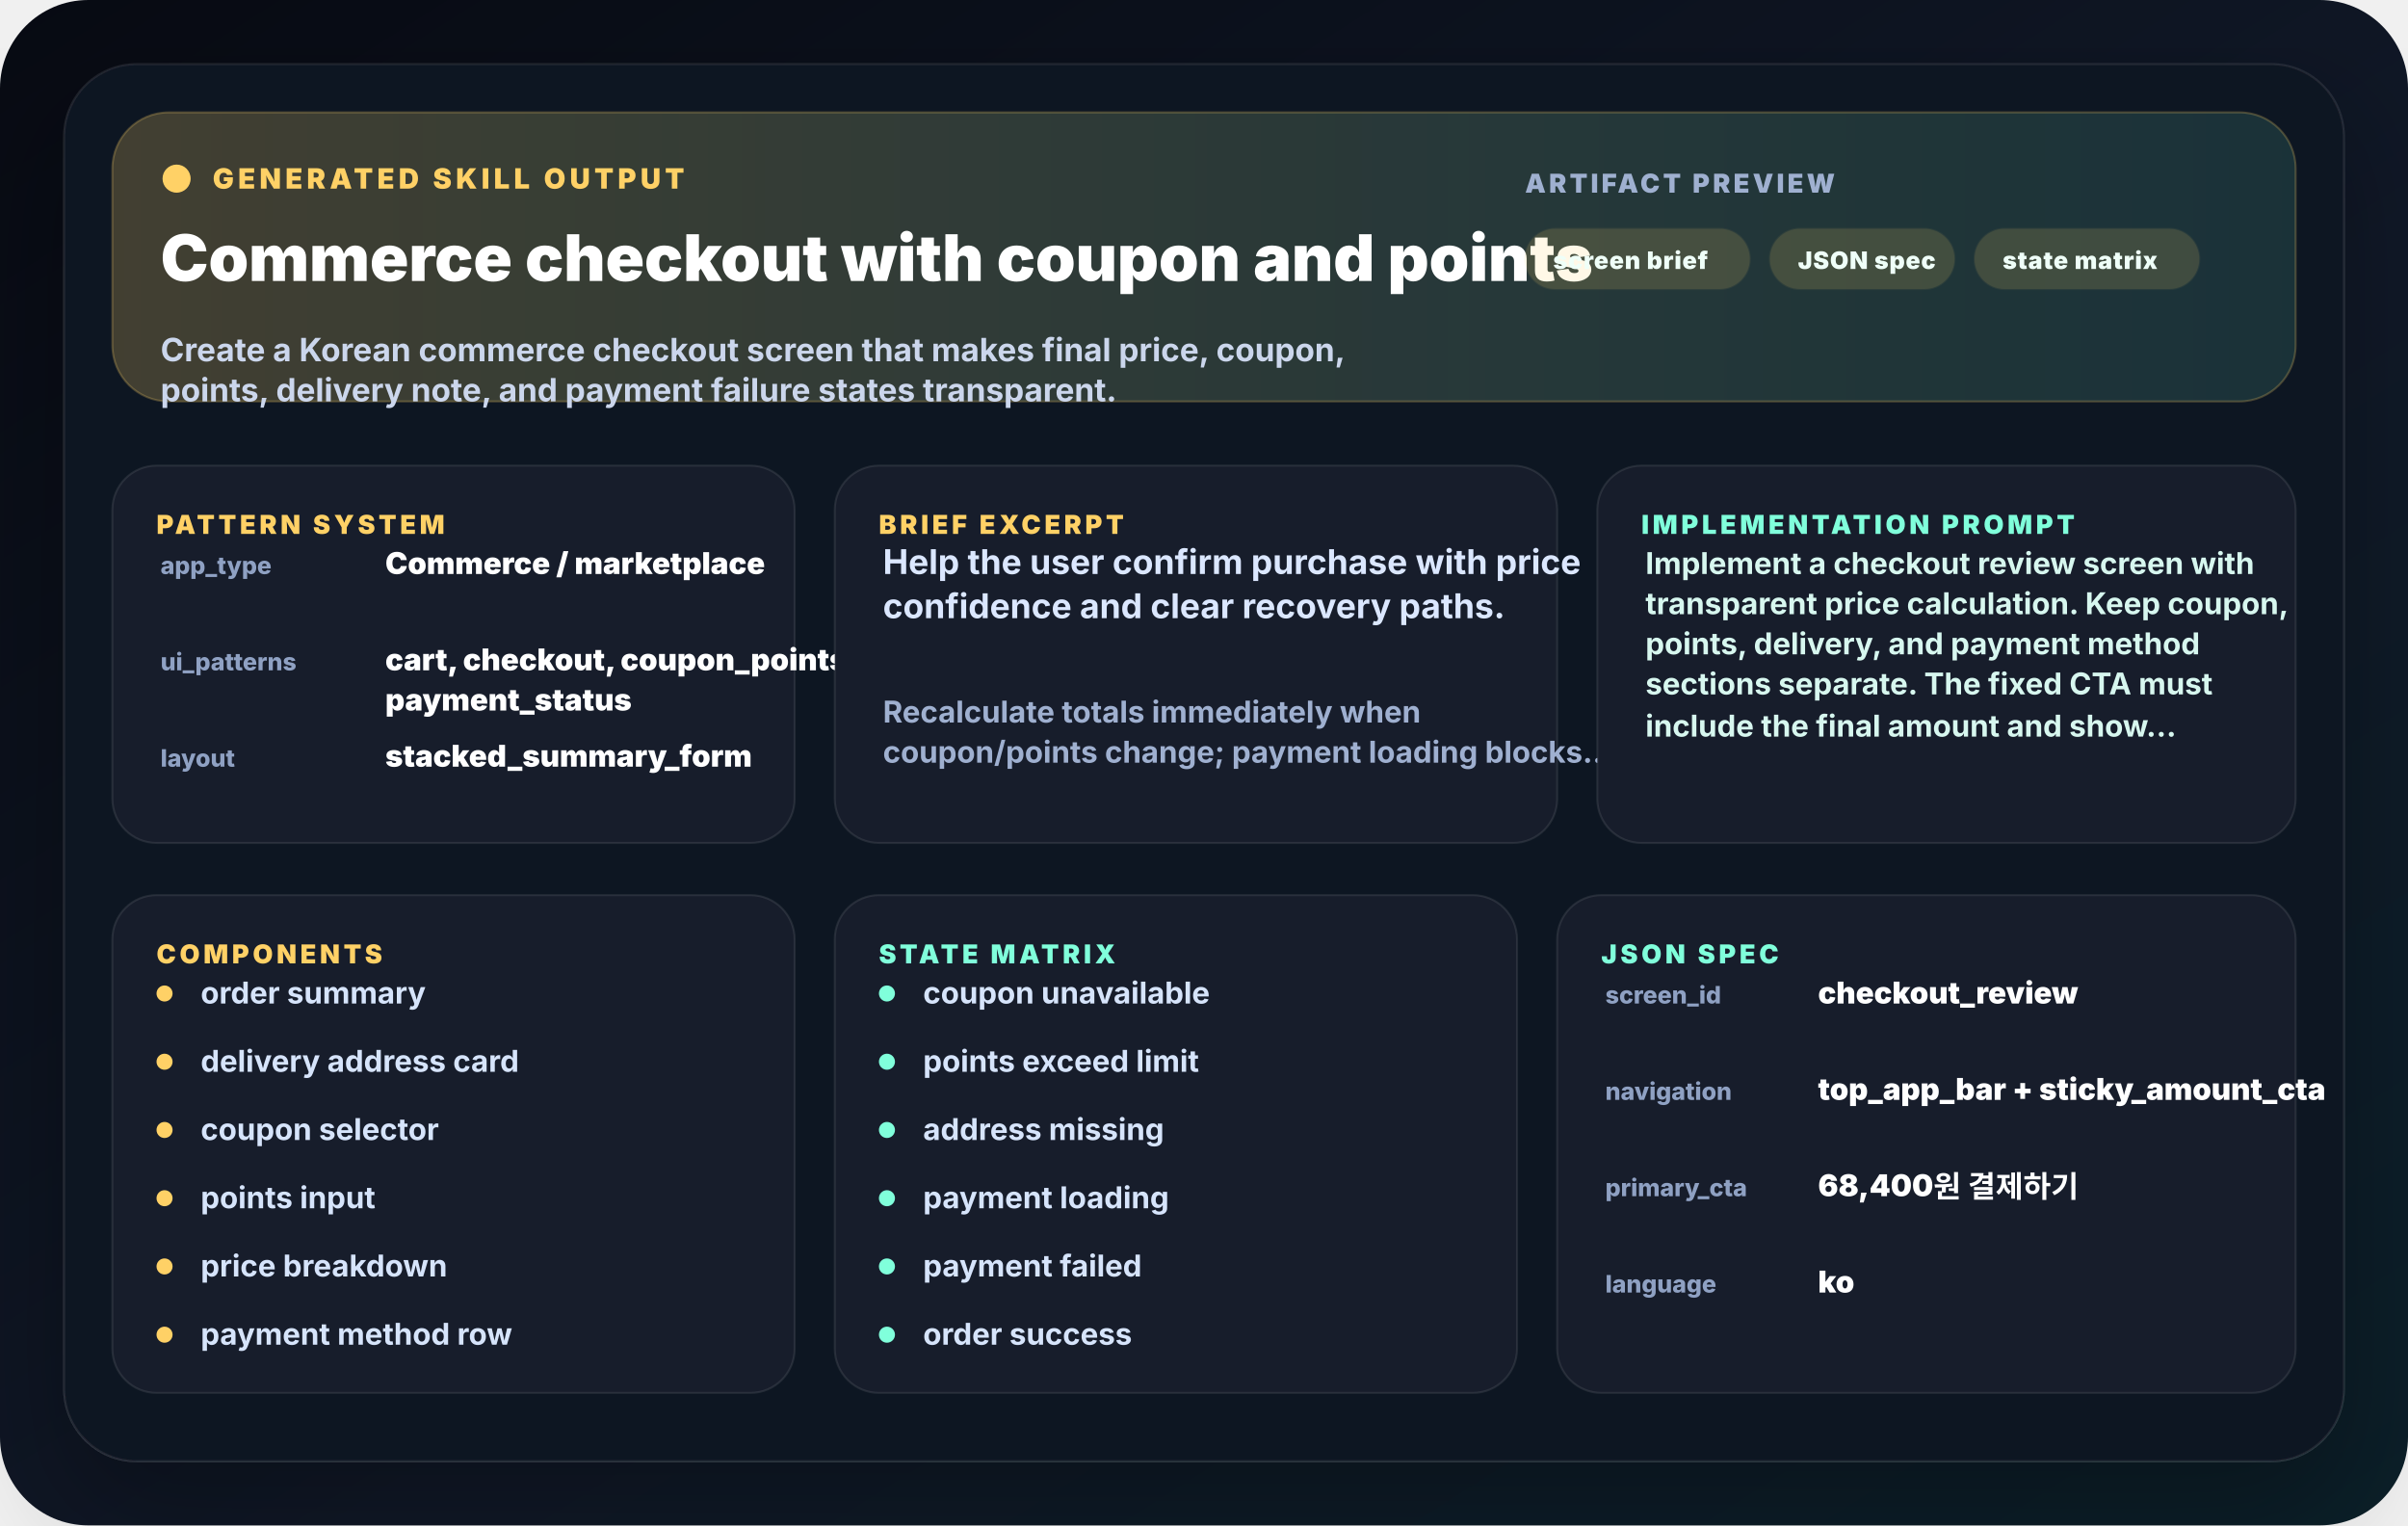
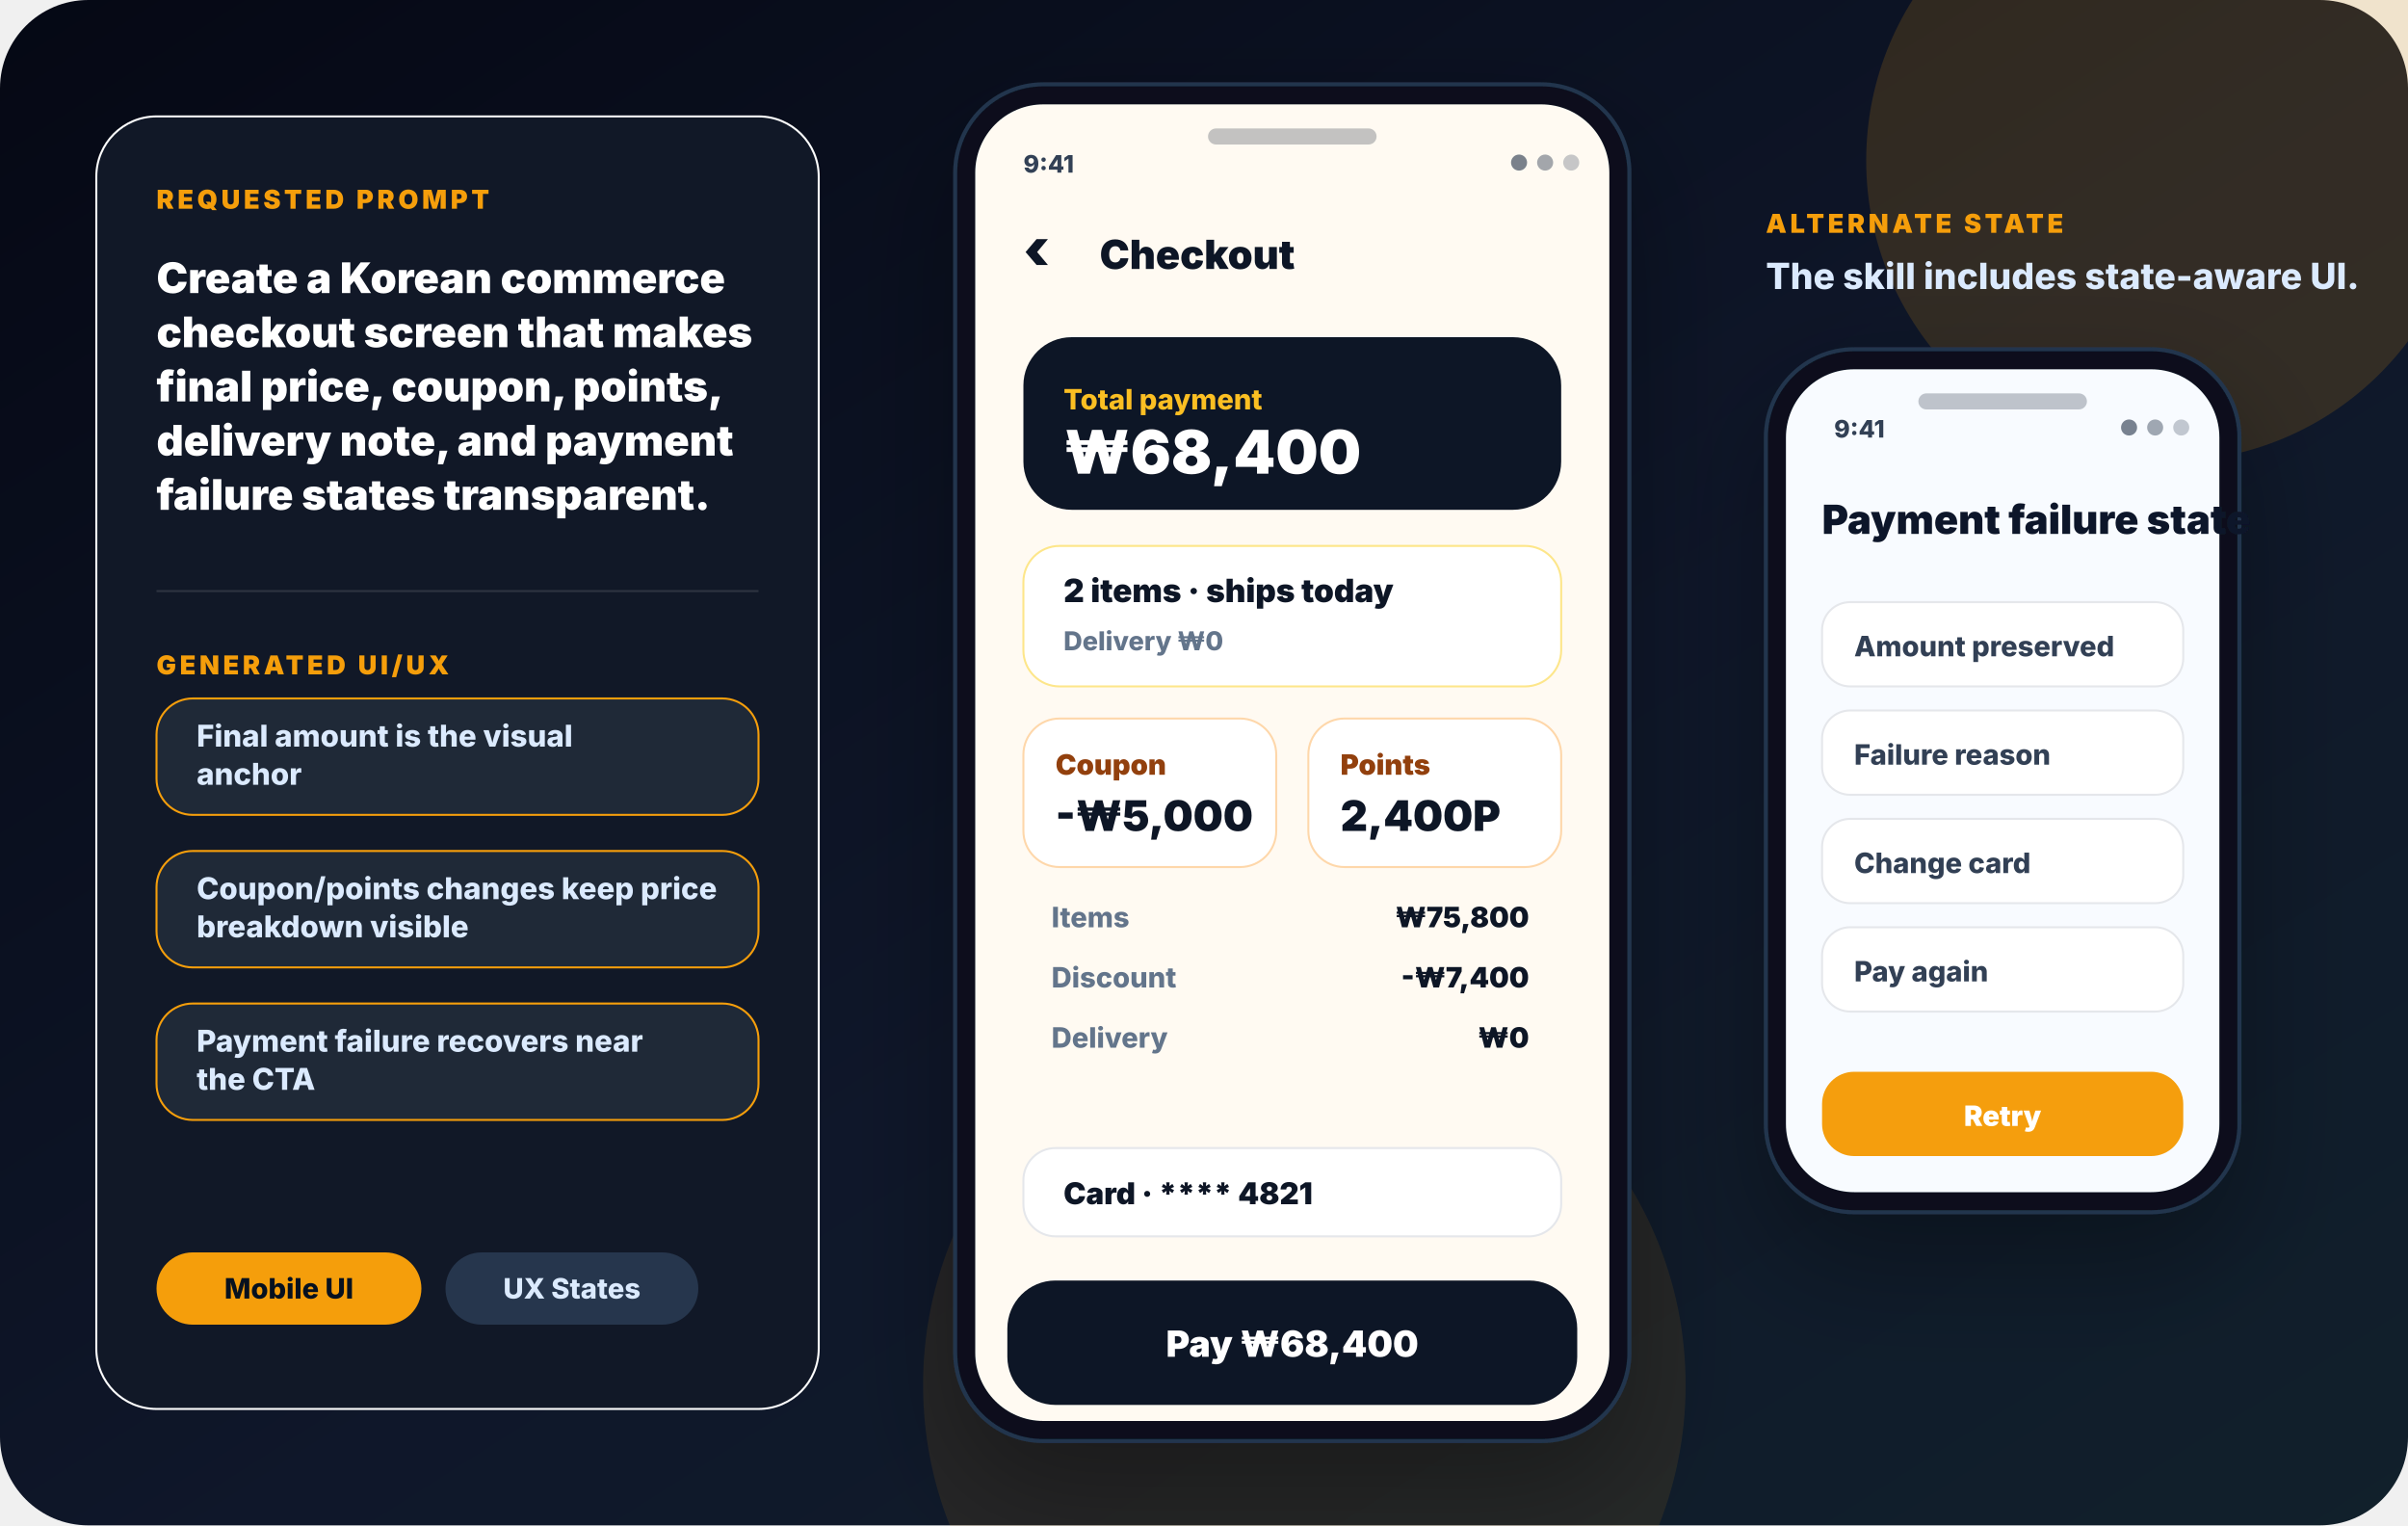
<svg xmlns="http://www.w3.org/2000/svg" width="1200" height="760" viewBox="0 0 1200 760" role="img" aria-labelledby="title desc">
  <defs>
    <linearGradient id="bg" x1="0" y1="0" x2="1" y2="1">
-       <stop offset="0" stop-color="#070a12" />
-       <stop offset=".58" stop-color="#101827" />
-       <stop offset="1" stop-color="#0b1f28" />
-     </linearGradient>
-     <linearGradient id="header" x1="0" y1="0" x2="1" y2="0">
-       <stop offset="0" stop-color="#ffd166" stop-opacity=".22" />
-       <stop offset="1" stop-color="#80ffdb" stop-opacity=".12" />
+       <stop offset="0" stop-color="#050814" />
+       <stop offset=".55" stop-color="#0f172a" />
+       <stop offset="1" stop-color="#11202b" />
    </linearGradient>
    <filter id="shadow" x="-20%" y="-20%" width="140%" height="140%">
-       <feDropShadow dx="0" dy="24" stdDeviation="28" flood-color="#000" flood-opacity=".30" />
+       <feDropShadow dx="0" dy="24" stdDeviation="28" flood-color="#000" flood-opacity=".32" />
    </filter>
-     <style>
-       text{font-family:-apple-system,BlinkMacSystemFont,'Pretendard','Noto Sans KR','Segoe UI',sans-serif}
-       .pulse{animation:pulse 2.8s ease-in-out infinite; transform-origin:center}
-       @keyframes pulse{0%,100%{opacity:.55}50%{opacity:1}}
-       @media (prefers-reduced-motion: reduce){.pulse{animation:none}}
-     </style>
+     <style>text{font-family:-apple-system,BlinkMacSystemFont,'Pretendard','Noto Sans KR','Segoe UI',sans-serif} .card{filter:url(#shadow)}</style>
  </defs>
  <rect width="1200" height="760" rx="44" fill="url(#bg)" />
-   <rect x="32" y="32" width="1136" height="696" rx="36" fill="#101622" stroke="#fff" stroke-opacity=".08" filter="url(#shadow)" />
-   <rect x="56" y="56" width="1088" height="144" rx="28" fill="url(#header)" stroke="#ffd166" stroke-opacity=".24" />
-   <circle class="pulse" cx="88" cy="89" r="7" fill="#ffd166" />
-   <text x="106" y="94" fill="#ffd166" font-size="14" font-weight="900" letter-spacing="2.1">GENERATED SKILL OUTPUT</text>
-   <text x="80" y="140" fill="#fff" font-size="32" font-weight="900">Commerce checkout with coupon and points</text>
-   <text x="80" y="180" fill="#cbd6ec" font-size="16" font-weight="650">Create a Korean commerce checkout screen that makes final price, coupon,</text>
-   <text x="80" y="200" fill="#cbd6ec" font-size="16" font-weight="650">points, delivery note, and payment failure states transparent.</text>
-   <text x="760" y="96" fill="#9fb0d0" font-size="13" font-weight="850" letter-spacing="1.6">ARTIFACT PREVIEW</text>
-   <rect x="760" y="114" width="112" height="30" rx="15" fill="#ffd166" opacity="0.16" stroke="#ffd166" stroke-opacity="0.38" />
-   <text x="774" y="134" fill="#effff8" font-size="12" font-weight="850" letter-spacing="0.4">screen brief</text>
-   <rect x="882" y="114" width="92" height="30" rx="15" fill="#ffd166" opacity="0.16" stroke="#ffd166" stroke-opacity="0.38" />
-   <text x="896" y="134" fill="#effff8" font-size="12" font-weight="850" letter-spacing="0.4">JSON spec</text>
-   <rect x="984" y="114" width="112" height="30" rx="15" fill="#ffd166" opacity="0.16" stroke="#ffd166" stroke-opacity="0.38" />
-   <text x="998" y="134" fill="#effff8" font-size="12" font-weight="850" letter-spacing="0.4">state matrix</text>
-   <g class="panel">
-     <rect x="56" y="232" width="340" height="188" rx="22" fill="#171d2b" stroke="#ffffff" stroke-opacity="0.09" />
-     <text x="78" y="266" fill="#ffd166" font-size="13" font-weight="900" letter-spacing="1.8">PATTERN SYSTEM</text>
-     <text x="80" y="286" fill="#8fa1c3" font-size="12" font-weight="800">app_type</text>
-     <text x="192" y="286" fill="#ffffff" font-size="15" font-weight="850">Commerce / marketplace</text>
-     <text x="80" y="334" fill="#8fa1c3" font-size="12" font-weight="800">ui_patterns</text>
-     <text x="192" y="334" fill="#ffffff" font-size="15" font-weight="850">cart, checkout, coupon_points,</text>
-     <text x="192" y="354" fill="#ffffff" font-size="15" font-weight="850">payment_status</text>
-     <text x="80" y="382" fill="#8fa1c3" font-size="12" font-weight="800">layout</text>
-     <text x="192" y="382" fill="#ffffff" font-size="15" font-weight="850">stacked_summary_form</text>
+   <circle cx="1080" cy="80" r="150" fill="#f59e0b" opacity=".16" />
+   <circle cx="650" cy="690" r="190" fill="#f59e0b" opacity=".10" />
+   <rect x="48" y="58" width="360" height="644" rx="30" fill="#111827" stroke="#ffffff" stroke-width="1" />
+   <text x="78" y="104" fill="#f59e0b" font-size="13" font-weight="900" letter-spacing="1.8">REQUESTED PROMPT</text>
+   <text x="78" y="146" fill="#ffffff" font-size="21" font-weight="850">Create a Korean commerce</text>
+   <text x="78" y="173" fill="#ffffff" font-size="21" font-weight="850">checkout screen that makes</text>
+   <text x="78" y="200" fill="#ffffff" font-size="21" font-weight="850">final price, coupon, points,</text>
+   <text x="78" y="227" fill="#ffffff" font-size="21" font-weight="850">delivery note, and payment</text>
+   <text x="78" y="254" fill="#ffffff" font-size="21" font-weight="850">failure states transparent.</text>
+   <rect x="78" y="294" width="300" height="1" rx="0" fill="#ffffff" opacity="0.12" />
+   <text x="78" y="336" fill="#f59e0b" font-size="13" font-weight="900" letter-spacing="1.8">GENERATED UI/UX</text>
+   <rect x="78" y="348" width="300" height="58" rx="18" fill="#1f2937" stroke="#f59e0b" stroke-width="1" />
+   <text x="98" y="372" fill="#dbeafe" font-size="15" font-weight="760">Final amount is the visual</text>
+   <text x="98" y="391" fill="#dbeafe" font-size="15" font-weight="760">anchor</text>
+   <rect x="78" y="424" width="300" height="58" rx="18" fill="#1f2937" stroke="#f59e0b" stroke-width="1" />
+   <text x="98" y="448" fill="#dbeafe" font-size="15" font-weight="760">Coupon/points changes keep price</text>
+   <text x="98" y="467" fill="#dbeafe" font-size="15" font-weight="760">breakdown visible</text>
+   <rect x="78" y="500" width="300" height="58" rx="18" fill="#1f2937" stroke="#f59e0b" stroke-width="1" />
+   <text x="98" y="524" fill="#dbeafe" font-size="15" font-weight="760">Payment failure recovers near</text>
+   <text x="98" y="543" fill="#dbeafe" font-size="15" font-weight="760">the CTA</text>
+   <rect x="78" y="624" width="132" height="36" rx="18.0" fill="#f59e0b" />
+   <text x="144.0" y="647.0" fill="#07111f" font-size="14" font-weight="800" text-anchor="middle">Mobile UI</text>
+   <rect x="222" y="624" width="126" height="36" rx="18.0" fill="#26364d" />
+   <text x="285.0" y="647.0" fill="#dbeafe" font-size="14" font-weight="800" text-anchor="middle">UX States</text>
+   <g class="card">
+     <rect x="476" y="42" width="336" height="676" rx="44" fill="#07111f" stroke="#24364d" stroke-width="2" />
+     <rect x="486" y="52" width="316" height="656" rx="34" fill="#fffaf2" />
+     <rect x="602.0" y="64" width="84" height="8" rx="4" fill="#0f1d2e" opacity="0.25" />
+     <text x="510" y="86" fill="#334155" font-size="12" font-weight="800">9:41</text>
+     <circle cx="757" cy="81" r="4" fill="#334155" opacity=".65" />
+     <circle cx="770" cy="81" r="4" fill="#334155" opacity=".45" />
+     <circle cx="783" cy="81" r="4" fill="#334155" opacity=".28" />
+     <text x="510" y="134" fill="#111827" font-size="28" font-weight="900">‹</text>
+     <text x="548" y="134" fill="#111827" font-size="20" font-weight="900">Checkout</text>
+     <rect x="510" y="168" width="268" height="86" rx="24" fill="#111827" />
+     <text x="530" y="204" fill="#fbbf24" font-size="14" font-weight="800">Total payment</text>
+     <text x="530" y="236" fill="#ffffff" font-size="30" font-weight="900">₩68,400</text>
+     <rect x="510" y="272" width="268" height="70" rx="18" fill="#ffffff" stroke="#fde68a" stroke-width="1" />
+     <text x="530" y="300" fill="#111827" font-size="16" font-weight="900">2 items · ships today</text>
+     <text x="530" y="324" fill="#64748b" font-size="13" font-weight="800">Delivery ₩0</text>
+     <rect x="510" y="358" width="126" height="74" rx="18" fill="#ffffff" stroke="#fed7aa" stroke-width="1" />
+     <text x="526" y="386" fill="#92400e" font-size="14" font-weight="900">Coupon</text>
+     <text x="526" y="414" fill="#111827" font-size="21" font-weight="900">-₩5,000</text>
+     <rect x="652" y="358" width="126" height="74" rx="18" fill="#ffffff" stroke="#fed7aa" stroke-width="1" />
+     <text x="668" y="386" fill="#92400e" font-size="14" font-weight="900">Points</text>
+     <text x="668" y="414" fill="#111827" font-size="21" font-weight="900">2,400P</text>
+     <text x="524" y="462" fill="#64748b" font-size="14" font-weight="760">Items</text>
+     <text x="762" y="462" fill="#111827" font-size="14" font-weight="900" text-anchor="end">₩75,800</text>
+     <text x="524" y="492" fill="#64748b" font-size="14" font-weight="760">Discount</text>
+     <text x="762" y="492" fill="#111827" font-size="14" font-weight="900" text-anchor="end">-₩7,400</text>
+     <text x="524" y="522" fill="#64748b" font-size="14" font-weight="760">Delivery</text>
+     <text x="762" y="522" fill="#111827" font-size="14" font-weight="900" text-anchor="end">₩0</text>
+     <rect x="510" y="572" width="268" height="44" rx="16" fill="#ffffff" stroke="#e5e7eb" stroke-width="1" />
+     <text x="530" y="600" fill="#111827" font-size="15" font-weight="850">Card · **** 4821</text>
+     <rect x="502" y="638" width="284" height="62" rx="24" fill="#111827" />
+     <text x="644" y="676" fill="#ffffff" font-size="18" font-weight="900" text-anchor="middle">Pay ₩68,400</text>
  </g>
-   <g class="panel">
-     <rect x="416" y="232" width="360" height="188" rx="22" fill="#171d2b" stroke="#ffffff" stroke-opacity="0.09" />
-     <text x="438" y="266" fill="#ffd166" font-size="13" font-weight="900" letter-spacing="1.8">BRIEF EXCERPT</text>
-     <text x="440" y="286" fill="#dbe7ff" font-size="17" font-weight="700">Help the user confirm purchase with price</text>
-     <text x="440" y="308" fill="#dbe7ff" font-size="17" font-weight="700">confidence and clear recovery paths.</text>
-     <text x="440" y="360" fill="#9fb0d0" font-size="15" font-weight="650">Recalculate totals immediately when</text>
-     <text x="440" y="380" fill="#9fb0d0" font-size="15" font-weight="650">coupon/points change; payment loading blocks…</text>
+   <g class="card">
+     <rect x="880" y="174" width="236" height="430" rx="44" fill="#07111f" stroke="#24364d" stroke-width="2" />
+     <rect x="890" y="184" width="216" height="410" rx="34" fill="#f8fbff" />
+     <rect x="956.0" y="196" width="84" height="8" rx="4" fill="#0f1d2e" opacity="0.25" />
+     <text x="914" y="218" fill="#334155" font-size="12" font-weight="800">9:41</text>
+     <circle cx="1061" cy="213" r="4" fill="#334155" opacity=".65" />
+     <circle cx="1074" cy="213" r="4" fill="#334155" opacity=".45" />
+     <circle cx="1087" cy="213" r="4" fill="#334155" opacity=".28" />
+     <text x="908" y="266" fill="#0f172a" font-size="20" font-weight="900">Payment failure state</text>
+     <rect x="908" y="300" width="180" height="42" rx="14" fill="#ffffff" stroke="#e5e7eb" stroke-width="1" />
+     <text x="924" y="327" fill="#334155" font-size="14" font-weight="760">Amount preserved</text>
+     <rect x="908" y="354" width="180" height="42" rx="14" fill="#ffffff" stroke="#e5e7eb" stroke-width="1" />
+     <text x="924" y="381" fill="#334155" font-size="14" font-weight="760">Failure reason</text>
+     <rect x="908" y="408" width="180" height="42" rx="14" fill="#ffffff" stroke="#e5e7eb" stroke-width="1" />
+     <text x="924" y="435" fill="#334155" font-size="14" font-weight="760">Change card</text>
+     <rect x="908" y="462" width="180" height="42" rx="14" fill="#ffffff" stroke="#e5e7eb" stroke-width="1" />
+     <text x="924" y="489" fill="#334155" font-size="14" font-weight="760">Pay again</text>
+     <rect x="908" y="534" width="180" height="42" rx="16" fill="#f59e0b" />
+     <text x="998" y="561" fill="#ffffff" font-size="14" font-weight="900" text-anchor="middle">Retry</text>
  </g>
-   <g class="panel">
-     <rect x="796" y="232" width="348" height="188" rx="22" fill="#171d2b" stroke="#ffffff" stroke-opacity="0.09" />
-     <text x="818" y="266" fill="#80ffdb" font-size="13" font-weight="900" letter-spacing="1.8">IMPLEMENTATION PROMPT</text>
-     <text x="820" y="286" fill="#d7f7ef" font-size="15" font-weight="700">Implement a checkout review screen with</text>
-     <text x="820" y="306" fill="#d7f7ef" font-size="15" font-weight="700">transparent price calculation. Keep coupon,</text>
-     <text x="820" y="326" fill="#d7f7ef" font-size="15" font-weight="700">points, delivery, and payment method</text>
-     <text x="820" y="346" fill="#d7f7ef" font-size="15" font-weight="700">sections separate. The fixed CTA must</text>
-     <text x="820" y="367" fill="#d7f7ef" font-size="15" font-weight="700">include the final amount and show…</text>
-   </g>
-   <g class="panel">
-     <rect x="56" y="446" width="340" height="248" rx="22" fill="#171d2b" stroke="#ffffff" stroke-opacity="0.09" />
-     <text x="78" y="480" fill="#ffd166" font-size="13" font-weight="900" letter-spacing="1.8">COMPONENTS</text>
-     <circle cx="82" cy="495" r="4" fill="#ffd166" />
-     <text x="100" y="500" fill="#d6e4fb" font-size="15" font-weight="650">order summary</text>
-     <circle cx="82" cy="529" r="4" fill="#ffd166" />
-     <text x="100" y="534" fill="#d6e4fb" font-size="15" font-weight="650">delivery address card</text>
-     <circle cx="82" cy="563" r="4" fill="#ffd166" />
-     <text x="100" y="568" fill="#d6e4fb" font-size="15" font-weight="650">coupon selector</text>
-     <circle cx="82" cy="597" r="4" fill="#ffd166" />
-     <text x="100" y="602" fill="#d6e4fb" font-size="15" font-weight="650">points input</text>
-     <circle cx="82" cy="631" r="4" fill="#ffd166" />
-     <text x="100" y="636" fill="#d6e4fb" font-size="15" font-weight="650">price breakdown</text>
-     <circle cx="82" cy="665" r="4" fill="#ffd166" />
-     <text x="100" y="670" fill="#d6e4fb" font-size="15" font-weight="650">payment method row</text>
-   </g>
-   <g class="panel">
-     <rect x="416" y="446" width="340" height="248" rx="22" fill="#171d2b" stroke="#ffffff" stroke-opacity="0.09" />
-     <text x="438" y="480" fill="#80ffdb" font-size="13" font-weight="900" letter-spacing="1.8">STATE MATRIX</text>
-     <circle cx="442" cy="495" r="4" fill="#80ffdb" />
-     <text x="460" y="500" fill="#d6e4fb" font-size="15" font-weight="650">coupon unavailable</text>
-     <circle cx="442" cy="529" r="4" fill="#80ffdb" />
-     <text x="460" y="534" fill="#d6e4fb" font-size="15" font-weight="650">points exceed limit</text>
-     <circle cx="442" cy="563" r="4" fill="#80ffdb" />
-     <text x="460" y="568" fill="#d6e4fb" font-size="15" font-weight="650">address missing</text>
-     <circle cx="442" cy="597" r="4" fill="#80ffdb" />
-     <text x="460" y="602" fill="#d6e4fb" font-size="15" font-weight="650">payment loading</text>
-     <circle cx="442" cy="631" r="4" fill="#80ffdb" />
-     <text x="460" y="636" fill="#d6e4fb" font-size="15" font-weight="650">payment failed</text>
-     <circle cx="442" cy="665" r="4" fill="#80ffdb" />
-     <text x="460" y="670" fill="#d6e4fb" font-size="15" font-weight="650">order success</text>
-   </g>
-   <g class="panel">
-     <rect x="776" y="446" width="368" height="248" rx="22" fill="#171d2b" stroke="#ffffff" stroke-opacity="0.09" />
-     <text x="798" y="480" fill="#80ffdb" font-size="13" font-weight="900" letter-spacing="1.8">JSON SPEC</text>
-     <text x="800" y="500" fill="#8fa1c3" font-size="12" font-weight="800">screen_id</text>
-     <text x="906" y="500" fill="#ffffff" font-size="15" font-weight="850">checkout_review</text>
-     <text x="800" y="548" fill="#8fa1c3" font-size="12" font-weight="800">navigation</text>
-     <text x="906" y="548" fill="#ffffff" font-size="15" font-weight="850">top_app_bar + sticky_amount_cta</text>
-     <text x="800" y="596" fill="#8fa1c3" font-size="12" font-weight="800">primary_cta</text>
-     <text x="906" y="596" fill="#ffffff" font-size="15" font-weight="850">68,400원 결제하기</text>
-     <text x="800" y="644" fill="#8fa1c3" font-size="12" font-weight="800">language</text>
-     <text x="906" y="644" fill="#ffffff" font-size="15" font-weight="850">ko</text>
-   </g>
+   <text x="880" y="116" fill="#f59e0b" font-size="13" font-weight="900" letter-spacing="1.8">ALTERNATE STATE</text>
+   <text x="880" y="144" fill="#dbeafe" font-size="18" font-weight="800">The skill includes state-aware UI.</text>
</svg>
